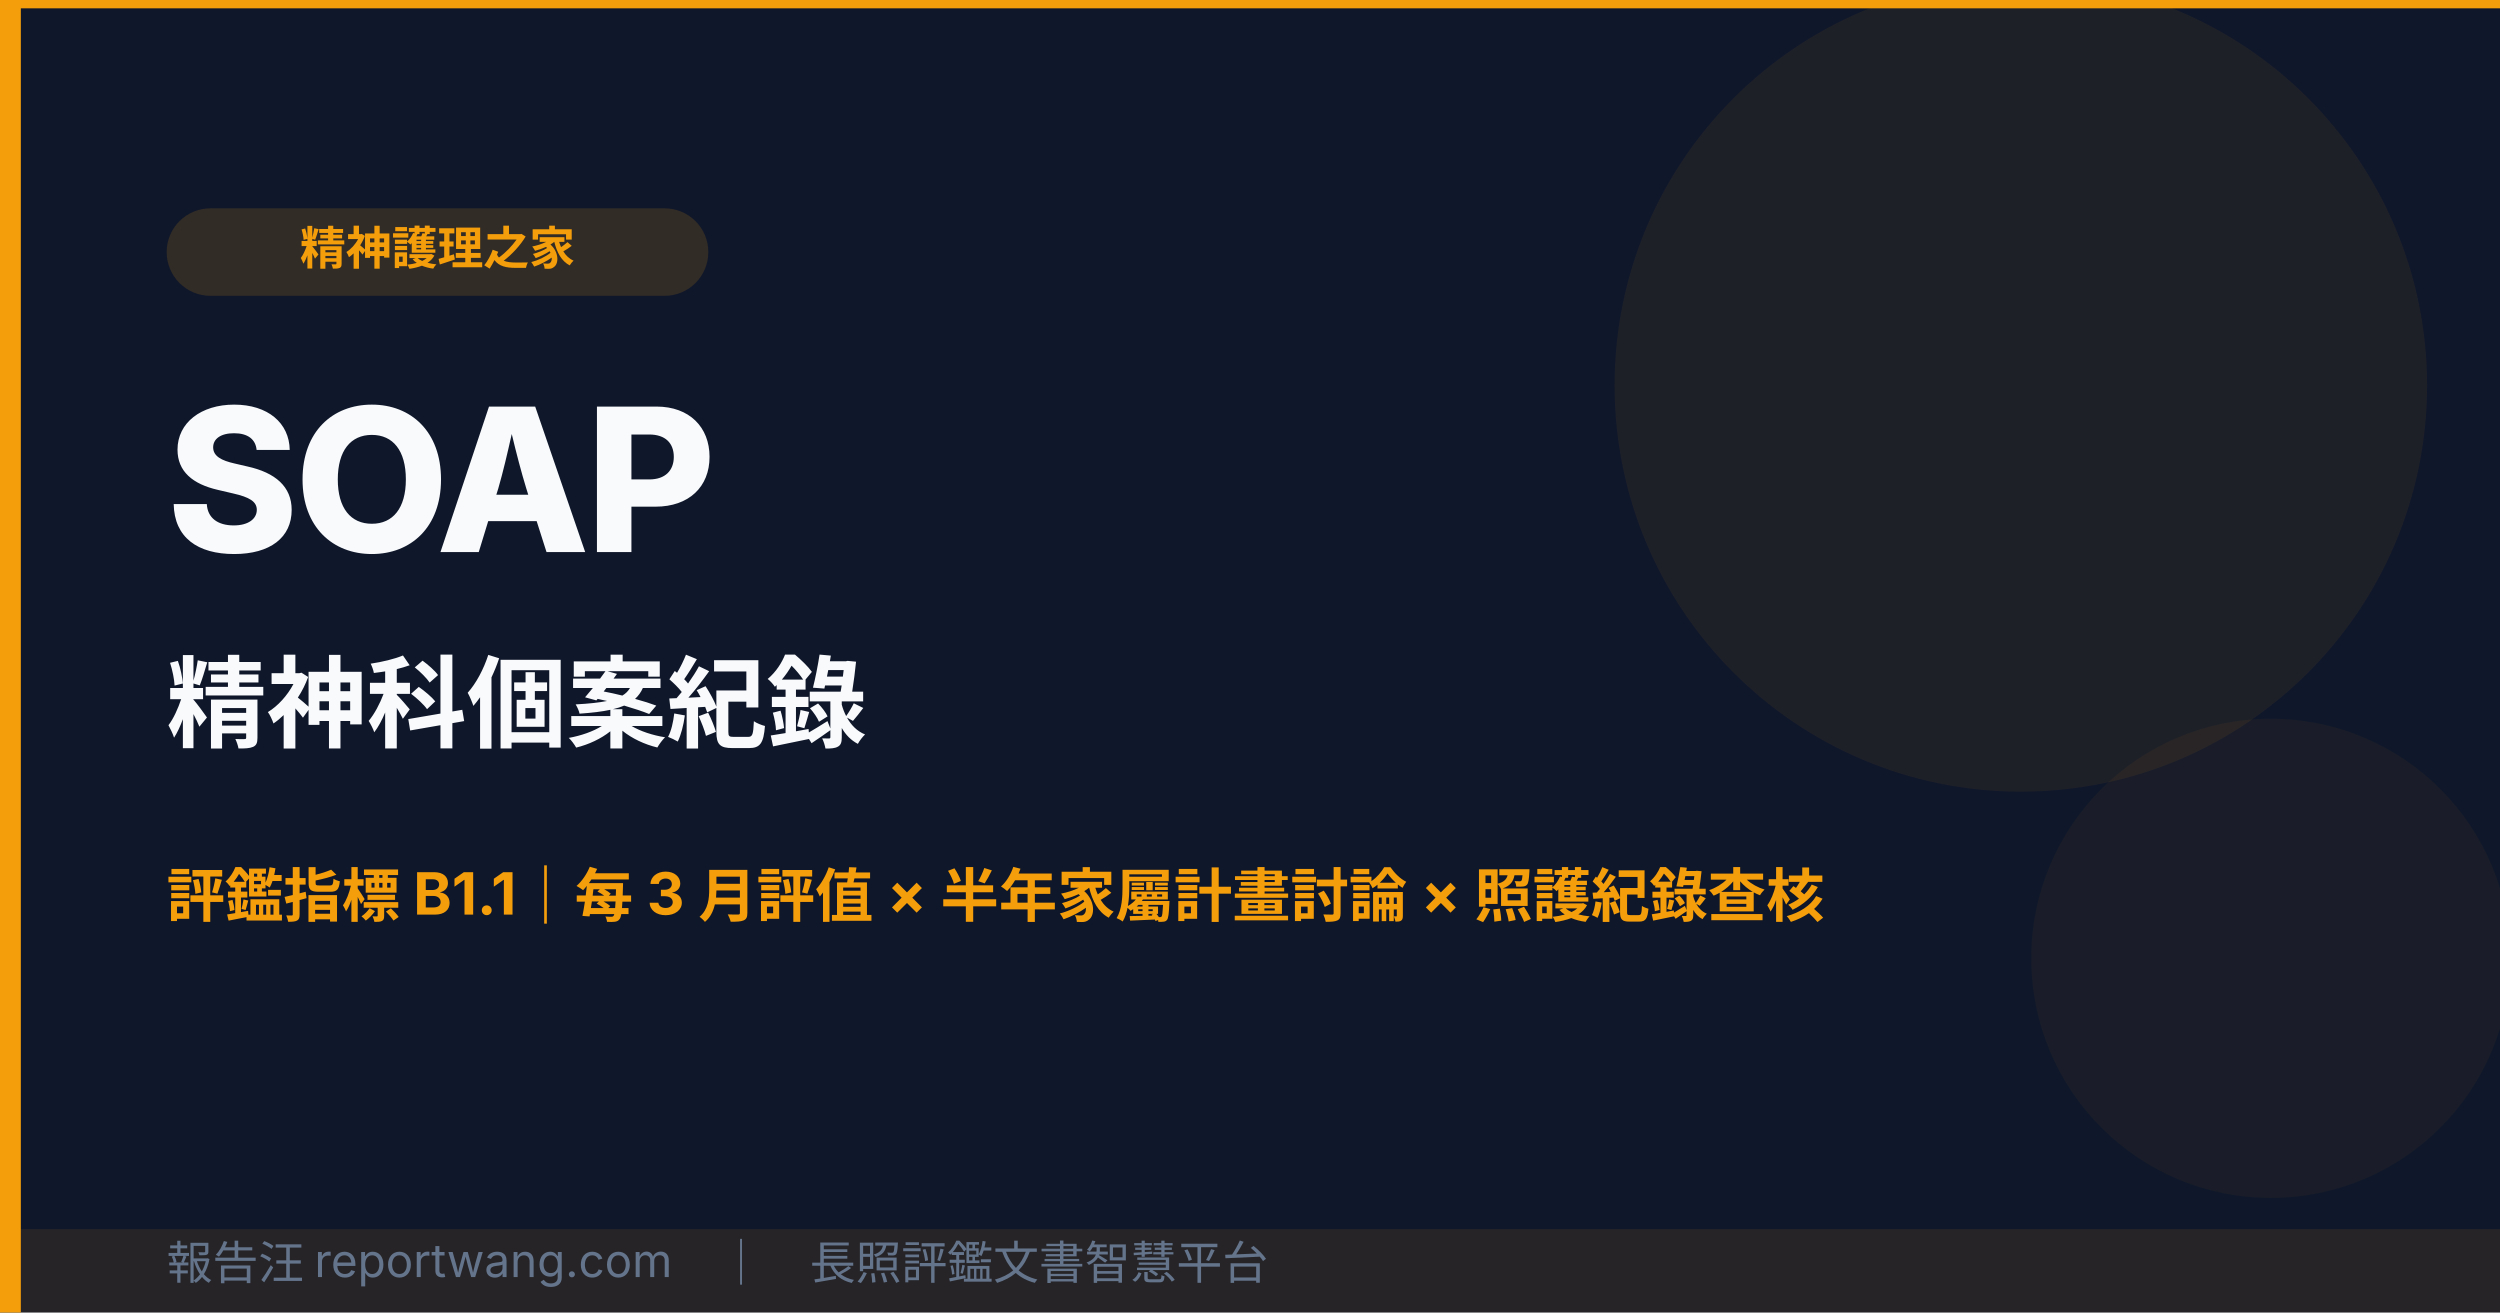
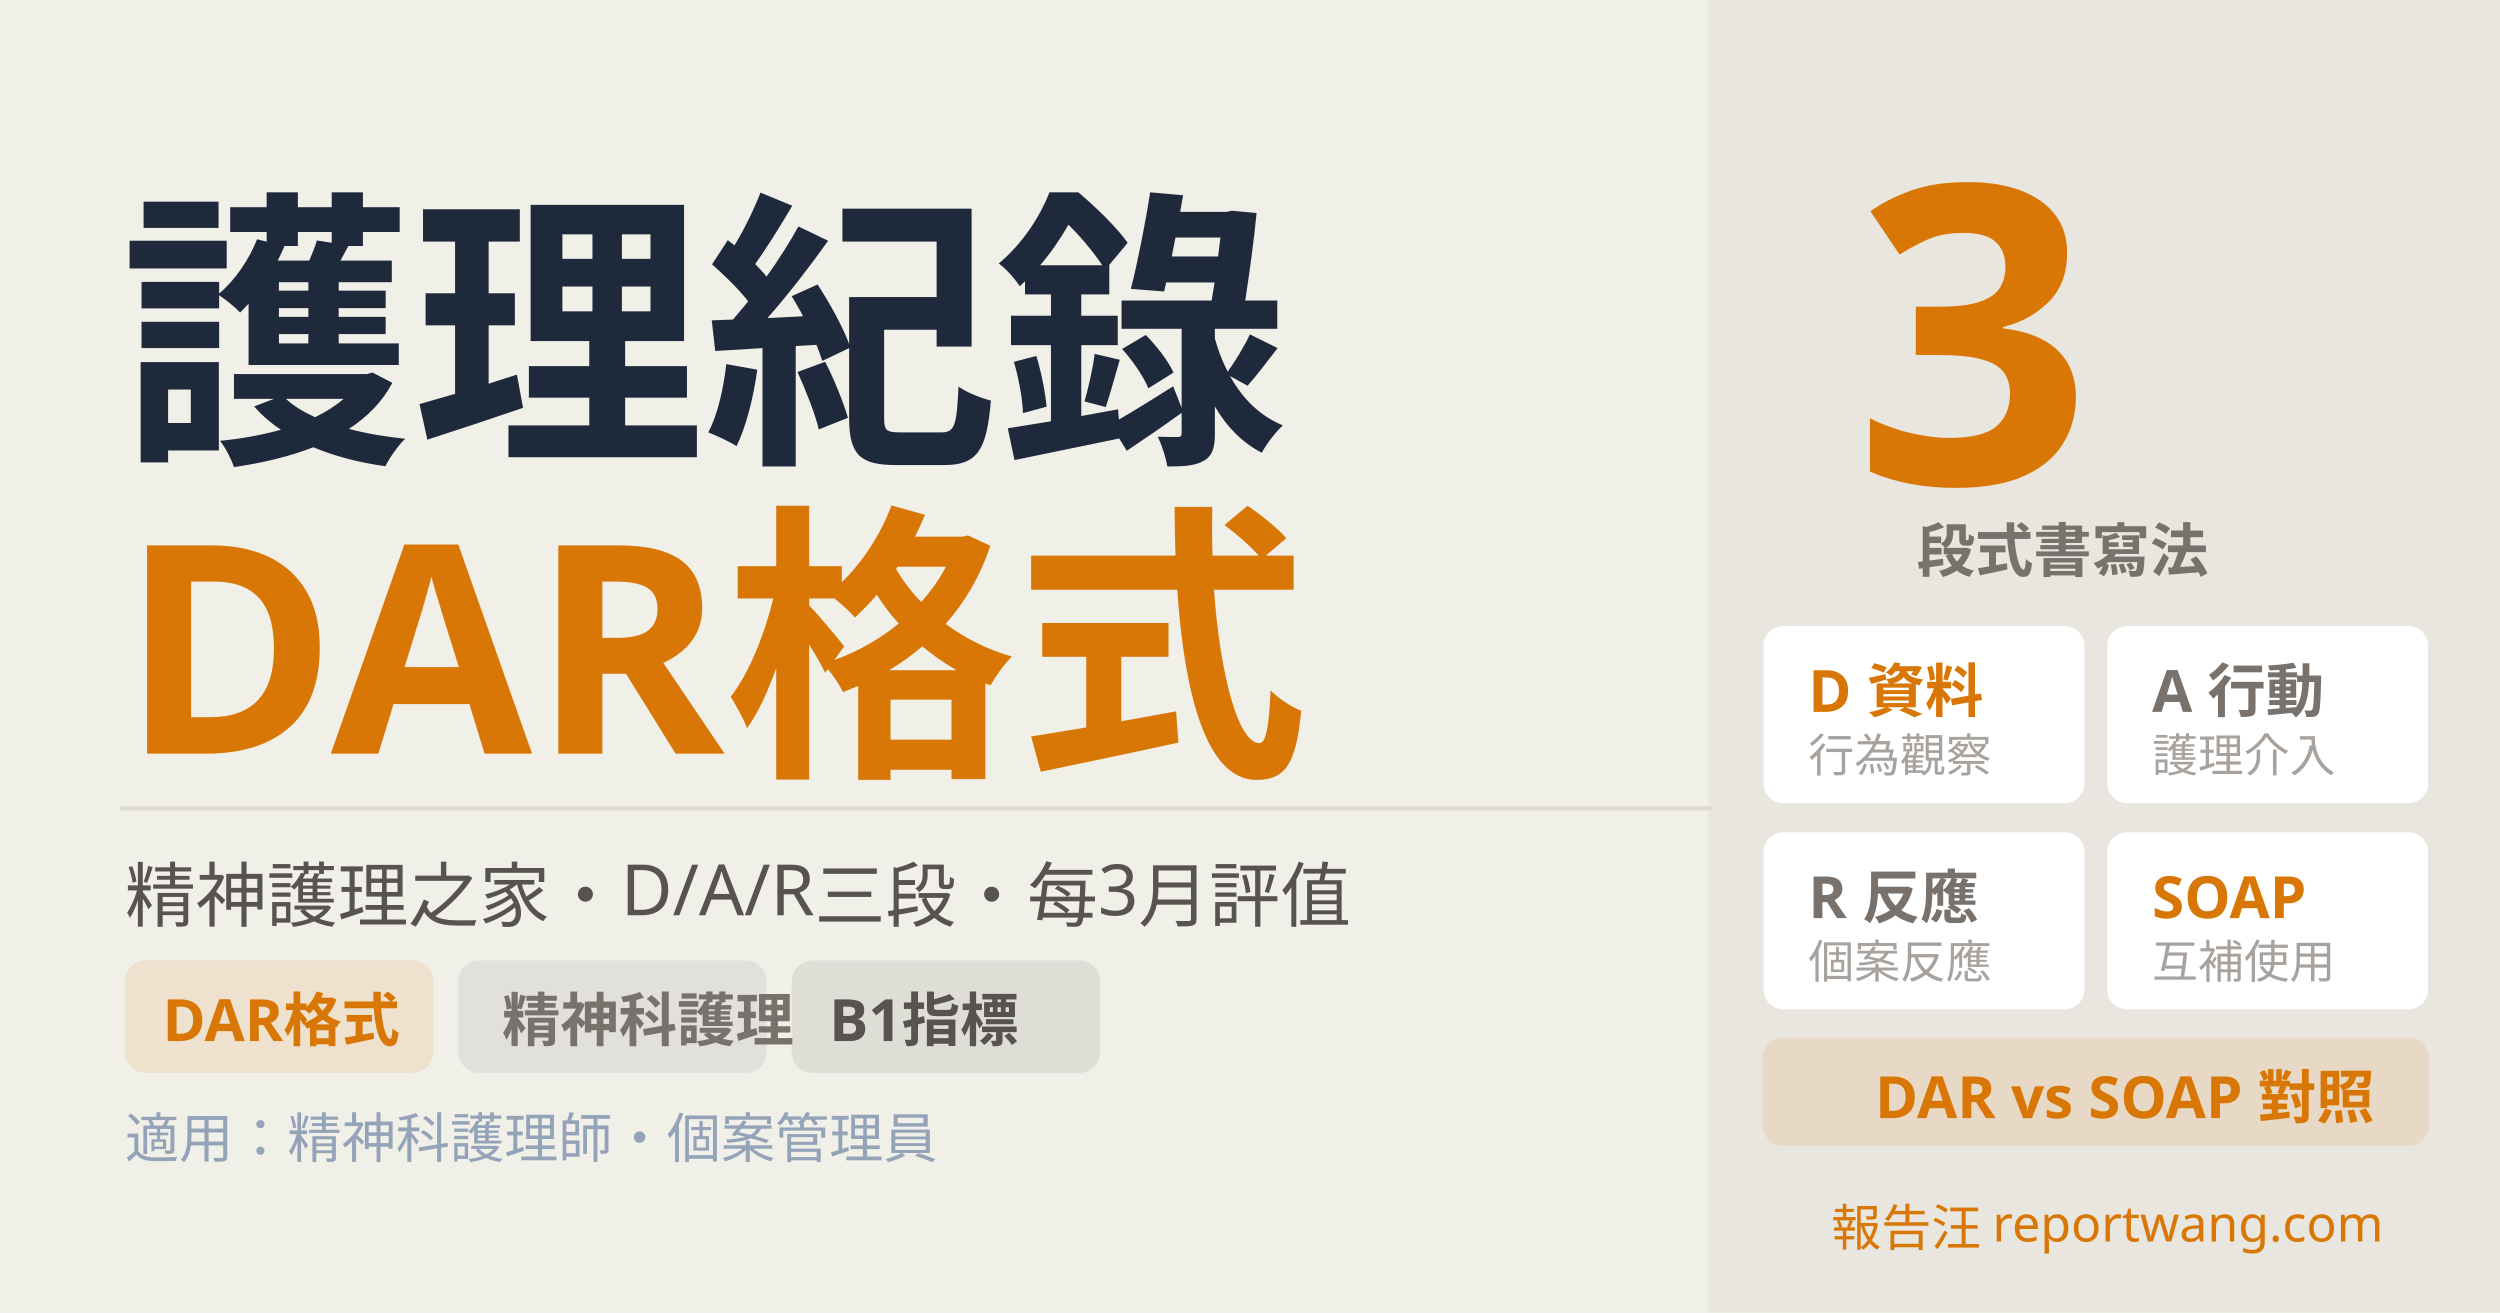
- <svg xmlns="http://www.w3.org/2000/svg" width="1200" height="630" viewBox="0 0 1200 630">
-   <rect width="1200" height="630" fill="#0f172a" />
-   <rect x="0" y="0" width="10" height="630" fill="#f59e0b" />
-   <rect x="0" y="0" width="1200" height="4" fill="#f59e0b" />
-   <circle cx="970" cy="185" r="195" fill="#f59e0b" opacity="0.07" />
-   <circle cx="1090" cy="460" r="115" fill="#f59e0b" opacity="0.05" />
-   <rect x="80" y="100" width="260" height="42" rx="21" fill="#f59e0b" opacity="0.15" />
-   <text x="210" y="127" text-anchor="middle" font-family="system-ui,-apple-system,sans-serif" font-size="22" fill="#f59e0b" font-weight="600">精神護理之家</text>
-   <text x="80" y="265" font-family="system-ui,-apple-system,sans-serif" font-size="96" fill="#f8fafc" font-weight="800" letter-spacing="-2">SOAP</text>
-   <text x="80" y="355" font-family="system-ui,-apple-system,sans-serif" font-size="48" fill="#f8fafc" font-weight="700">精神科個案紀錄</text>
-   <text x="80" y="440" font-family="system-ui,-apple-system,sans-serif" font-size="28" fill="#f59e0b" font-weight="700">評鑑指標 B1.1｜每 3 月評值 × 半年家屬計畫討論 × 照護紀錄查核</text>
-   <rect x="0" y="590" width="1200" height="40" fill="#f59e0b" opacity="0.1" />
-   <text x="80" y="614" font-family="system-ui,-apple-system,sans-serif" font-size="22" fill="#64748b">報告汪 reportwang.com　｜　長照評鑑文書智慧平台</text>
+ <svg xmlns="http://www.w3.org/2000/svg" width="1200" height="630" viewBox="0 0 1200 630" fill="none" font-family="'Noto Sans TC', sans-serif">
+   <rect width="1200" height="630" fill="#f0efe8" />
+   <g clip-path="url(#clip-psychiatric-nursing-home-soap-dar-records)">
+     <path d="M1200 0H0V630H1200V0Z" fill="#F0EFE8" />
+     <path d="M1200 0H820V630H1200V0Z" fill="#E8E6DE" />
+     <text fill="#D97706" style="white-space: pre" xml:space="preserve" font-size="200" font-weight="bold" letter-spacing="0em">
+       <tspan x="890" y="232.2">3</tspan>
+     </text>
+     <text fill="#78716C" style="white-space: pre" xml:space="preserve" font-size="28" font-weight="bold" letter-spacing="0em">
+       <tspan x="920" y="274.416">段式書寫法</tspan>
+     </text>
+     <path d="M991 300H856C850.477 300 846 304.477 846 310V376C846 381.523 850.477 386 856 386H991C996.523 386 1001 381.523 1001 376V310C1001 304.477 996.523 300 991 300Z" fill="white" stroke="#E8E6DE" />
+     <text fill="#D97706" style="white-space: pre" xml:space="preserve" font-size="28" font-weight="bold" letter-spacing="0em">
+       <tspan x="868" y="341.708">D 資料</tspan>
+     </text>
+     <text fill="#A8A29E" style="white-space: pre" xml:space="preserve" font-size="22" letter-spacing="0em">
+       <tspan x="868" y="370.476">行為觀察</tspan>
+     </text>
+     <path d="M1156 300H1021C1015.48 300 1011 304.477 1011 310V376C1011 381.523 1015.48 386 1021 386H1156C1161.52 386 1166 381.523 1166 376V310C1166 304.477 1161.52 300 1156 300Z" fill="white" stroke="#E8E6DE" />
+     <text fill="#78716C" style="white-space: pre" xml:space="preserve" font-size="28" font-weight="bold" letter-spacing="0em">
+       <tspan x="1033" y="341.708">A 行動</tspan>
+     </text>
+     <text fill="#A8A29E" style="white-space: pre" xml:space="preserve" font-size="22" letter-spacing="0em">
+       <tspan x="1033" y="370.476">護理介入</tspan>
+     </text>
+     <path d="M991 399H856C850.477 399 846 403.477 846 409V475C846 480.523 850.477 485 856 485H991C996.523 485 1001 480.523 1001 475V409C1001 403.477 996.523 399 991 399Z" fill="white" stroke="#E8E6DE" />
+     <text fill="#78716C" style="white-space: pre" xml:space="preserve" font-size="28" font-weight="bold" letter-spacing="0em">
+       <tspan x="868" y="440.708">R 反應</tspan>
+     </text>
+     <text fill="#A8A29E" style="white-space: pre" xml:space="preserve" font-size="22" letter-spacing="0em">
+       <tspan x="868" y="469.476">個案反應</tspan>
+     </text>
+     <path d="M1156 399H1021C1015.48 399 1011 403.477 1011 409V475C1011 480.523 1015.48 485 1021 485H1156C1161.52 485 1166 480.523 1166 475V409C1166 403.477 1161.52 399 1156 399Z" fill="white" stroke="#E8E6DE" />
+     <text fill="#D97706" style="white-space: pre" xml:space="preserve" font-size="28" font-weight="bold" letter-spacing="0em">
+       <tspan x="1033" y="440.708">SOAP</tspan>
+     </text>
+     <text fill="#A8A29E" style="white-space: pre" xml:space="preserve" font-size="22" letter-spacing="0em">
+       <tspan x="1033" y="469.476">互補使用</tspan>
+     </text>
+     <path opacity="0.12" d="M1156 498H856C850.477 498 846 502.477 846 508V540C846 545.523 850.477 550 856 550H1156C1161.52 550 1166 545.523 1166 540V508C1166 502.477 1161.52 498 1156 498Z" fill="#D97706" />
+     <text fill="#D97706" style="white-space: pre" xml:space="preserve" font-size="28" font-weight="bold" letter-spacing="0em">
+       <tspan x="900" y="536.708">DAR vs SOAP 對照</tspan>
+     </text>
+     <text fill="#1E293B" style="white-space: pre" xml:space="preserve" font-size="140" font-weight="bold" letter-spacing="0em">
+       <tspan x="58" y="211.32">護理紀錄</tspan>
+     </text>
+     <text fill="#D97706" style="white-space: pre" xml:space="preserve" font-size="140" font-weight="bold" letter-spacing="0em">
+       <tspan x="58" y="361.76">DAR格式</tspan>
+     </text>
+     <path d="M57.5 388H822" stroke="#DEDAD3" stroke-width="2" />
+     <text fill="#57534E" style="white-space: pre" xml:space="preserve" font-size="34" letter-spacing="0em">
+       <tspan x="60" y="442.136">精神護理之家・D/A/R三段・每3月評值</tspan>
+     </text>
+     <path opacity="0.12" d="M198 461H70C64.477 461 60 465.477 60 471V505C60 510.523 64.477 515 70 515H198C203.523 515 208 510.523 208 505V471C208 465.477 203.523 461 198 461Z" fill="#D97706" />
+     <text fill="#D97706" style="white-space: pre" xml:space="preserve" font-size="28" font-weight="bold" letter-spacing="0em">
+       <tspan x="78" y="499.708">DAR格式</tspan>
+     </text>
+     <path opacity="0.12" d="M358 461H230C224.477 461 220 465.477 220 471V505C220 510.523 224.477 515 230 515H358C363.523 515 368 510.523 368 505V471C368 465.477 363.523 461 358 461Z" fill="#78716C" />
+     <text fill="#78716C" style="white-space: pre" xml:space="preserve" font-size="28" font-weight="bold" letter-spacing="0em">
+       <tspan x="241" y="499.708">精神科護理</tspan>
+     </text>
+     <path opacity="0.12" d="M518 461H390C384.477 461 380 465.477 380 471V505C380 510.523 384.477 515 390 515H518C523.523 515 528 510.523 528 505V471C528 465.477 523.523 461 518 461Z" fill="#57534E" />
+     <text fill="#57534E" style="white-space: pre" xml:space="preserve" font-size="28" font-weight="bold" letter-spacing="0em">
+       <tspan x="398" y="499.708">B1指標</tspan>
+     </text>
+     <text fill="#94A3B8" style="white-space: pre" xml:space="preserve" font-size="26" letter-spacing="0em">
+       <tspan x="60" y="555.708">適用：精神科護理師・個案管理員</tspan>
+     </text>
+     <text fill="#D97706" style="white-space: pre" xml:space="preserve" font-size="24" letter-spacing="0em">
+       <tspan x="879.008" y="597.928">報告汪 reportwang.com</tspan>
+     </text>
+   </g>
+   <defs>
+     <clipPath id="clip-psychiatric-nursing-home-soap-dar-records">
+       <rect width="1200" height="630" fill="white" />
+     </clipPath>
+   </defs>
</svg>
